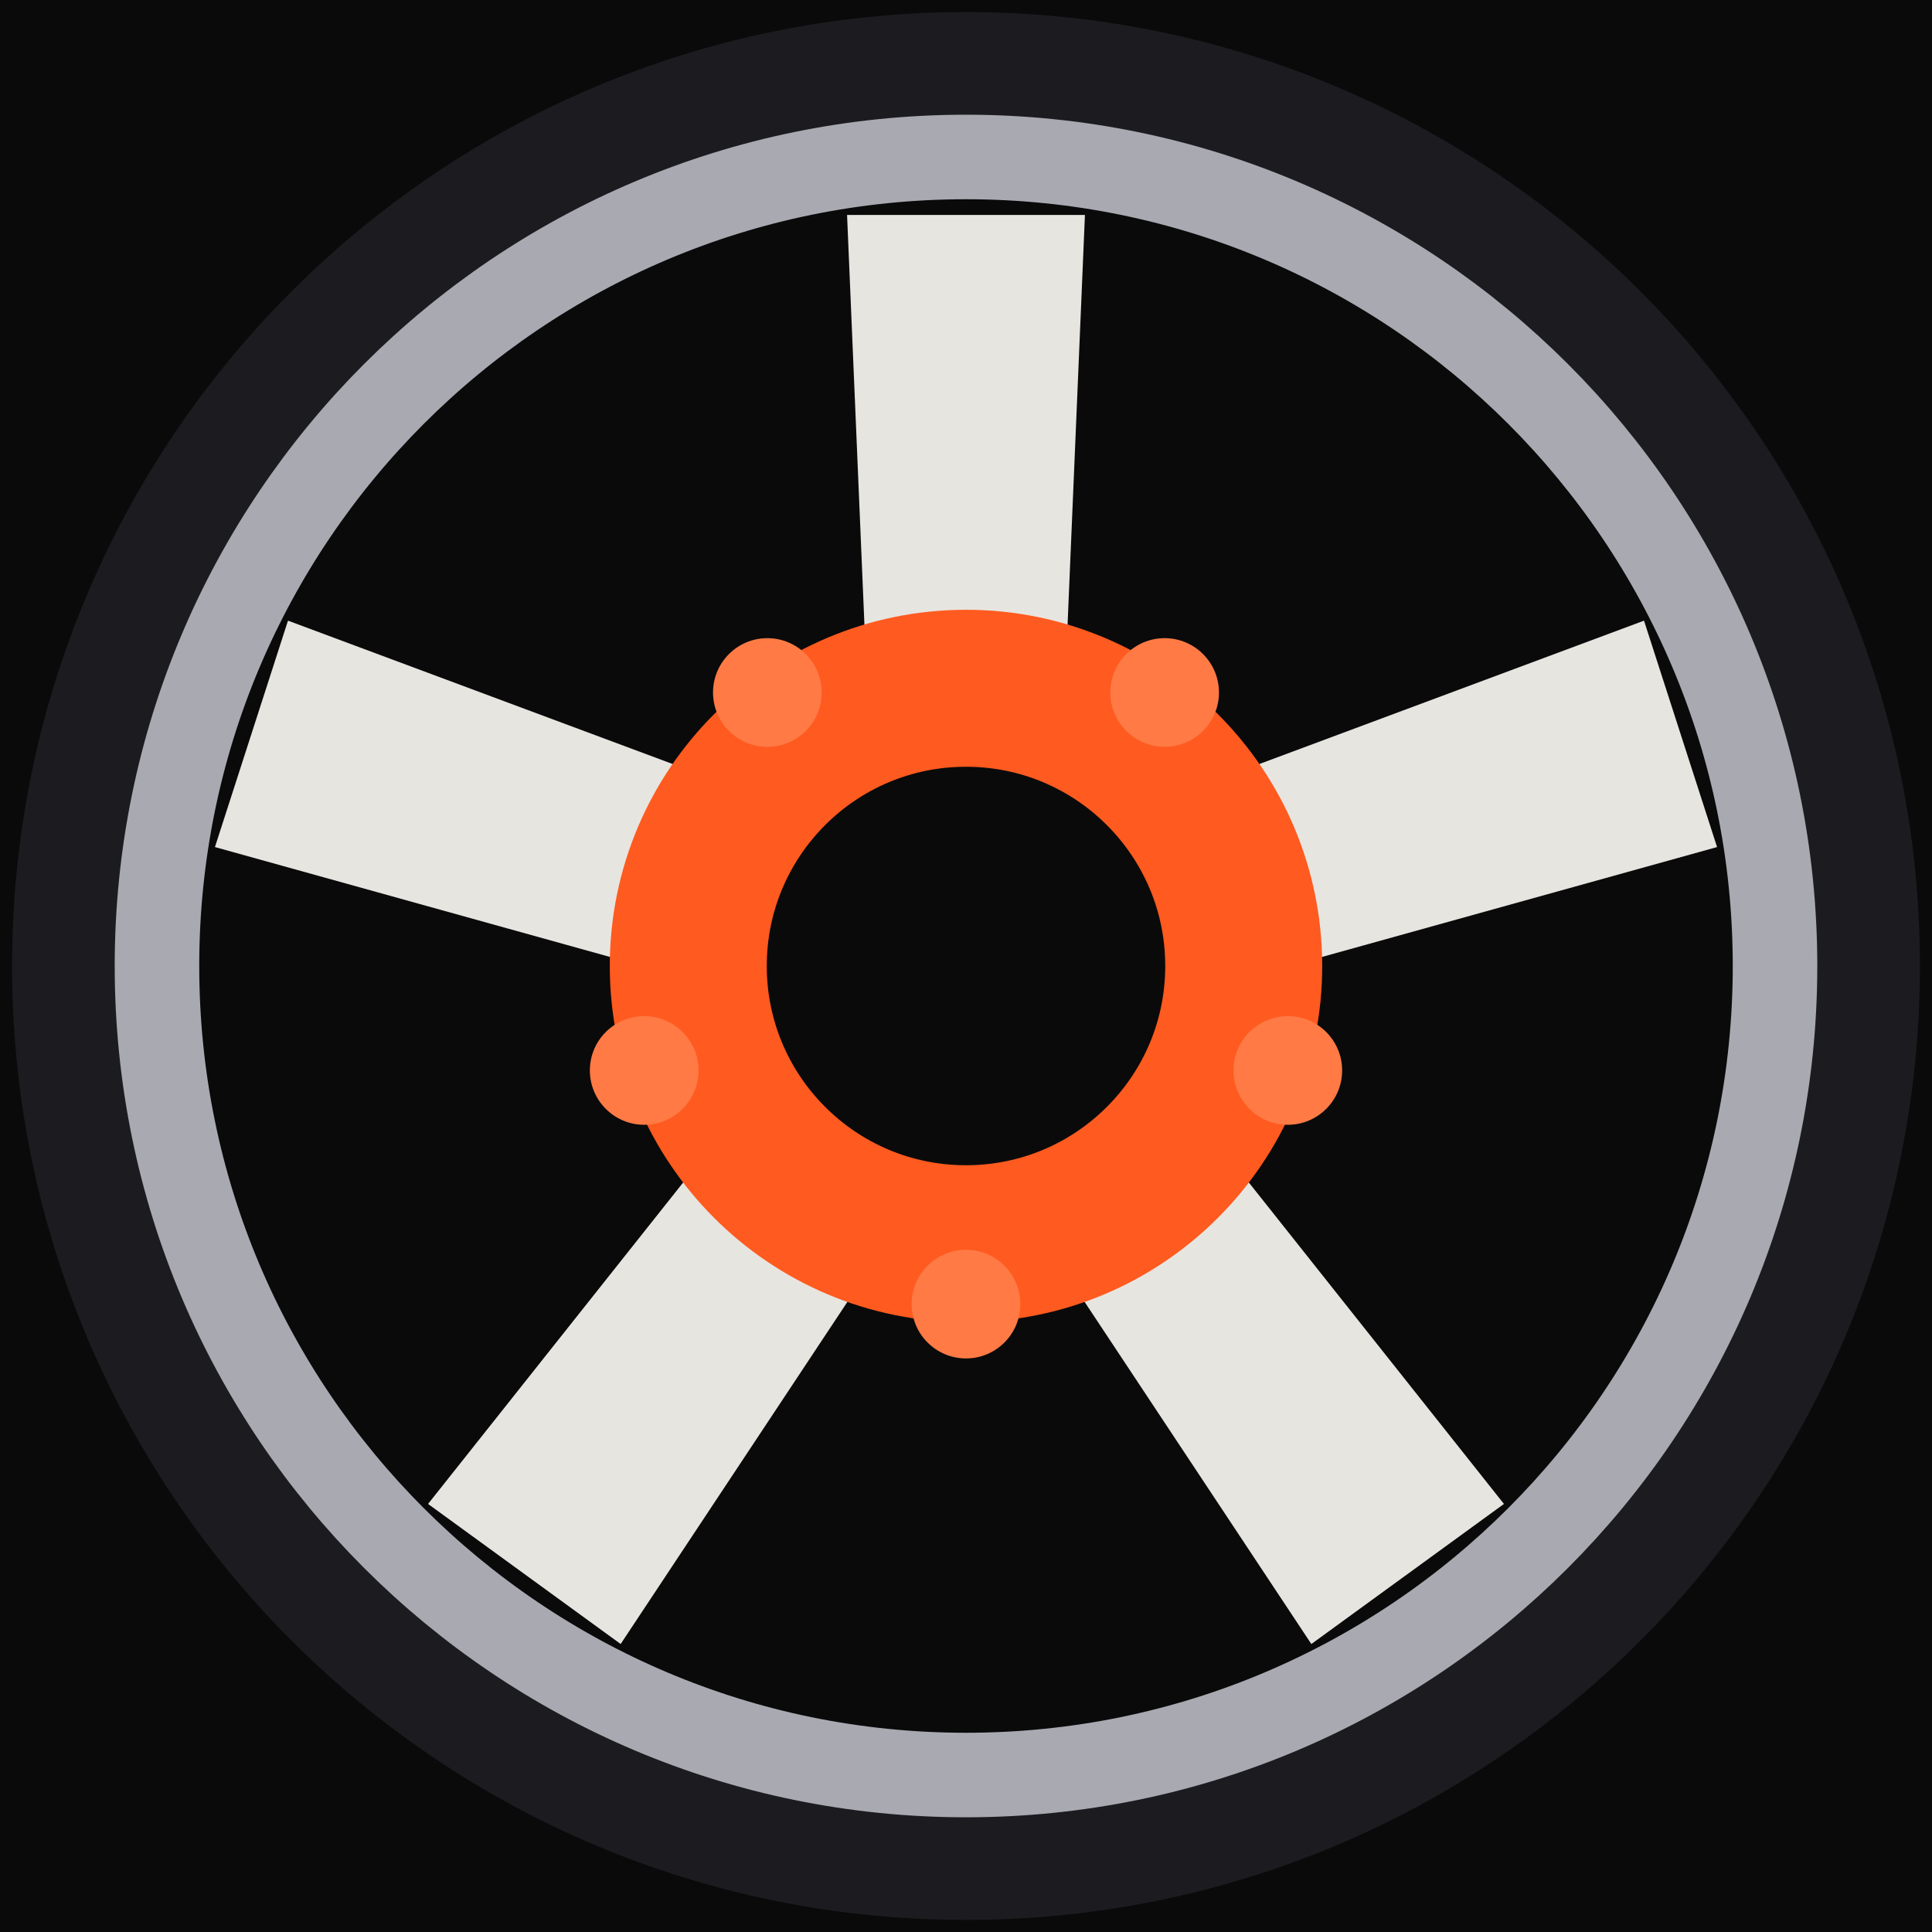
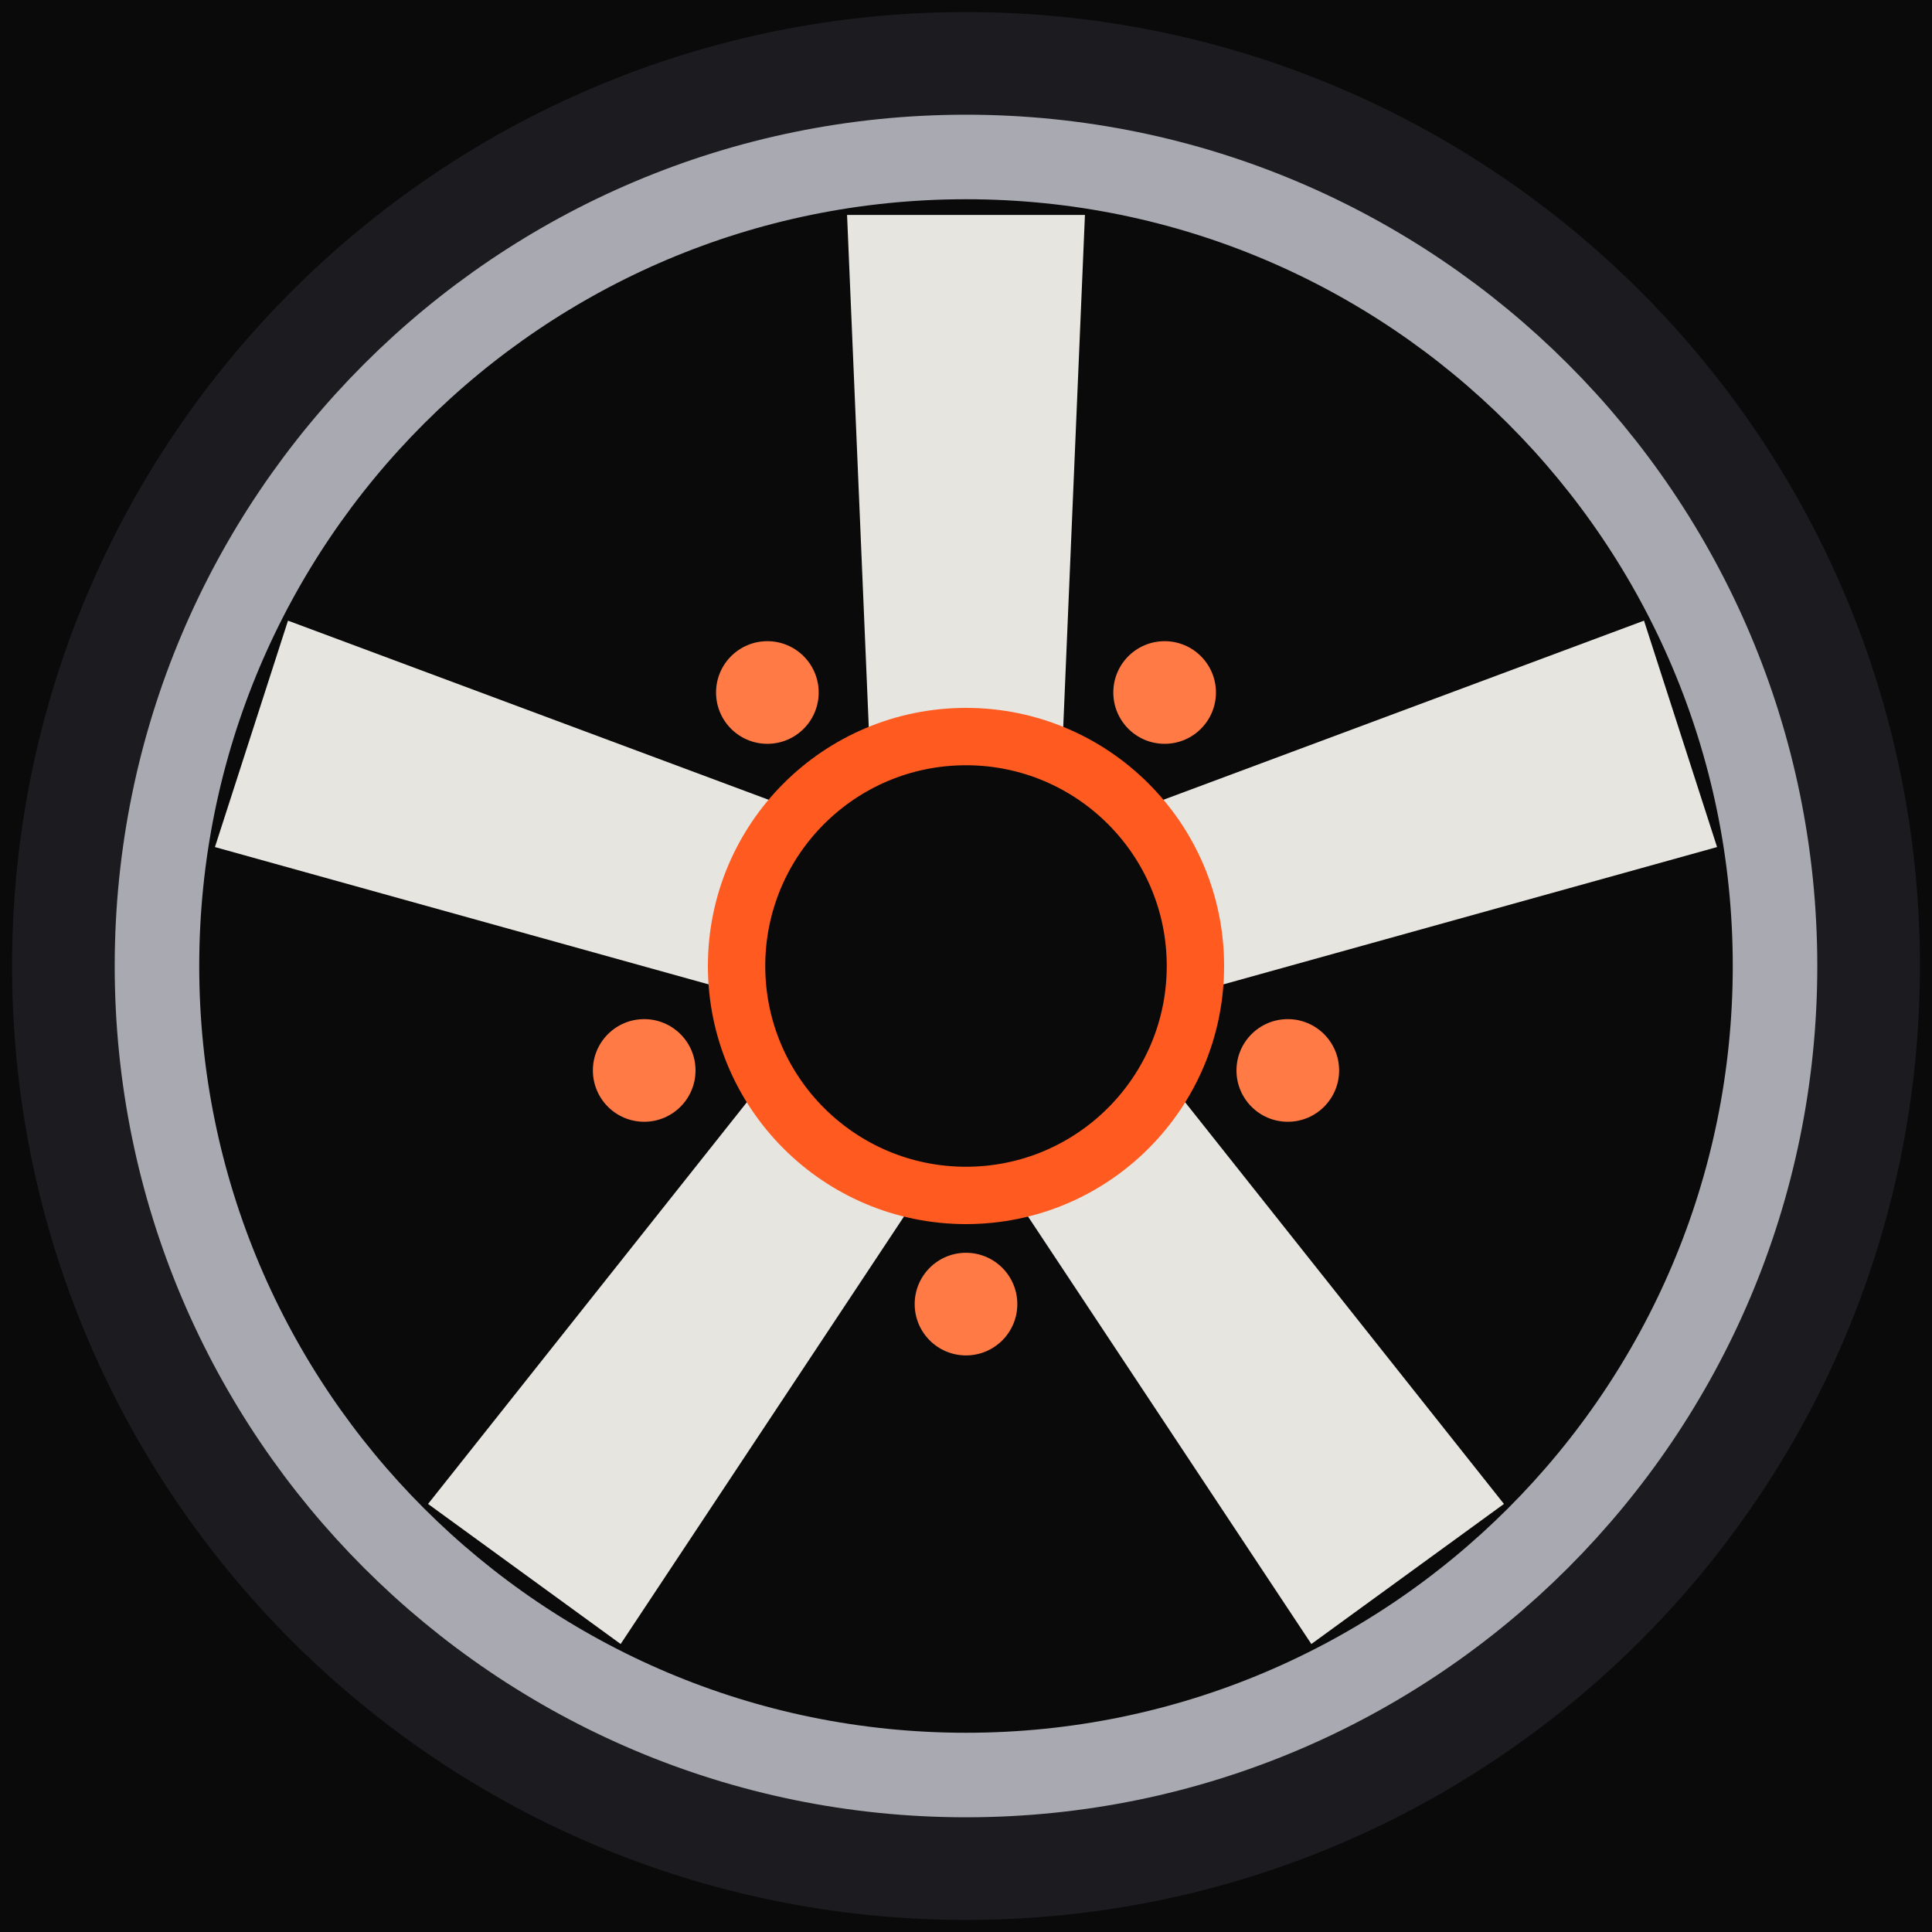
<svg xmlns="http://www.w3.org/2000/svg" viewBox="0 0 32 32">
  <rect width="32" height="32" fill="#0a0a0b" />
  <circle cx="16" cy="16" r="14.6" fill="none" stroke="#1c1c20" stroke-width="2.4" />
  <circle cx="16" cy="16" r="13.4" fill="none" stroke="#a9a9b2" stroke-width="1.4" />
  <g fill="#e7e5e0">
    <polygon points="14.42,12.76 14.03,3.56 17.97,3.56 17.58,12.76" />
    <polygon points="18.59,13.5 27.23,10.28 28.44,14.03 19.56,16.5" />
    <polygon points="19.18,17.69 24.91,24.91 21.72,27.23 16.63,19.55" />
    <polygon points="15.37,19.55 10.28,27.23 7.09,24.91 12.82,17.69" />
    <polygon points="12.44,16.5 3.56,14.03 4.77,10.28 13.41,13.5" />
  </g>
-   <circle cx="16" cy="16" r="4.6" fill="#0a0a0b" stroke="#ff5a1f" stroke-width="2.6" />
+   <circle cx="16" cy="16" r="3.8" fill="#0a0a0b" stroke="#ff5a1f" stroke-width="0.95" />
  <g fill="#ff7a45">
-     <circle cx="19.29" cy="11.47" r="0.9" />
-     <circle cx="21.33" cy="17.73" r="0.9" />
-     <circle cx="16.0" cy="21.6" r="0.9" />
-     <circle cx="10.67" cy="17.73" r="0.9" />
-     <circle cx="12.71" cy="11.47" r="0.9" />
+     <circle cx="19.29" cy="11.47" r="0.85" />
+     <circle cx="21.33" cy="17.73" r="0.85" />
+     <circle cx="16.0" cy="21.6" r="0.85" />
+     <circle cx="10.67" cy="17.73" r="0.85" />
+     <circle cx="12.71" cy="11.47" r="0.85" />
  </g>
</svg>
